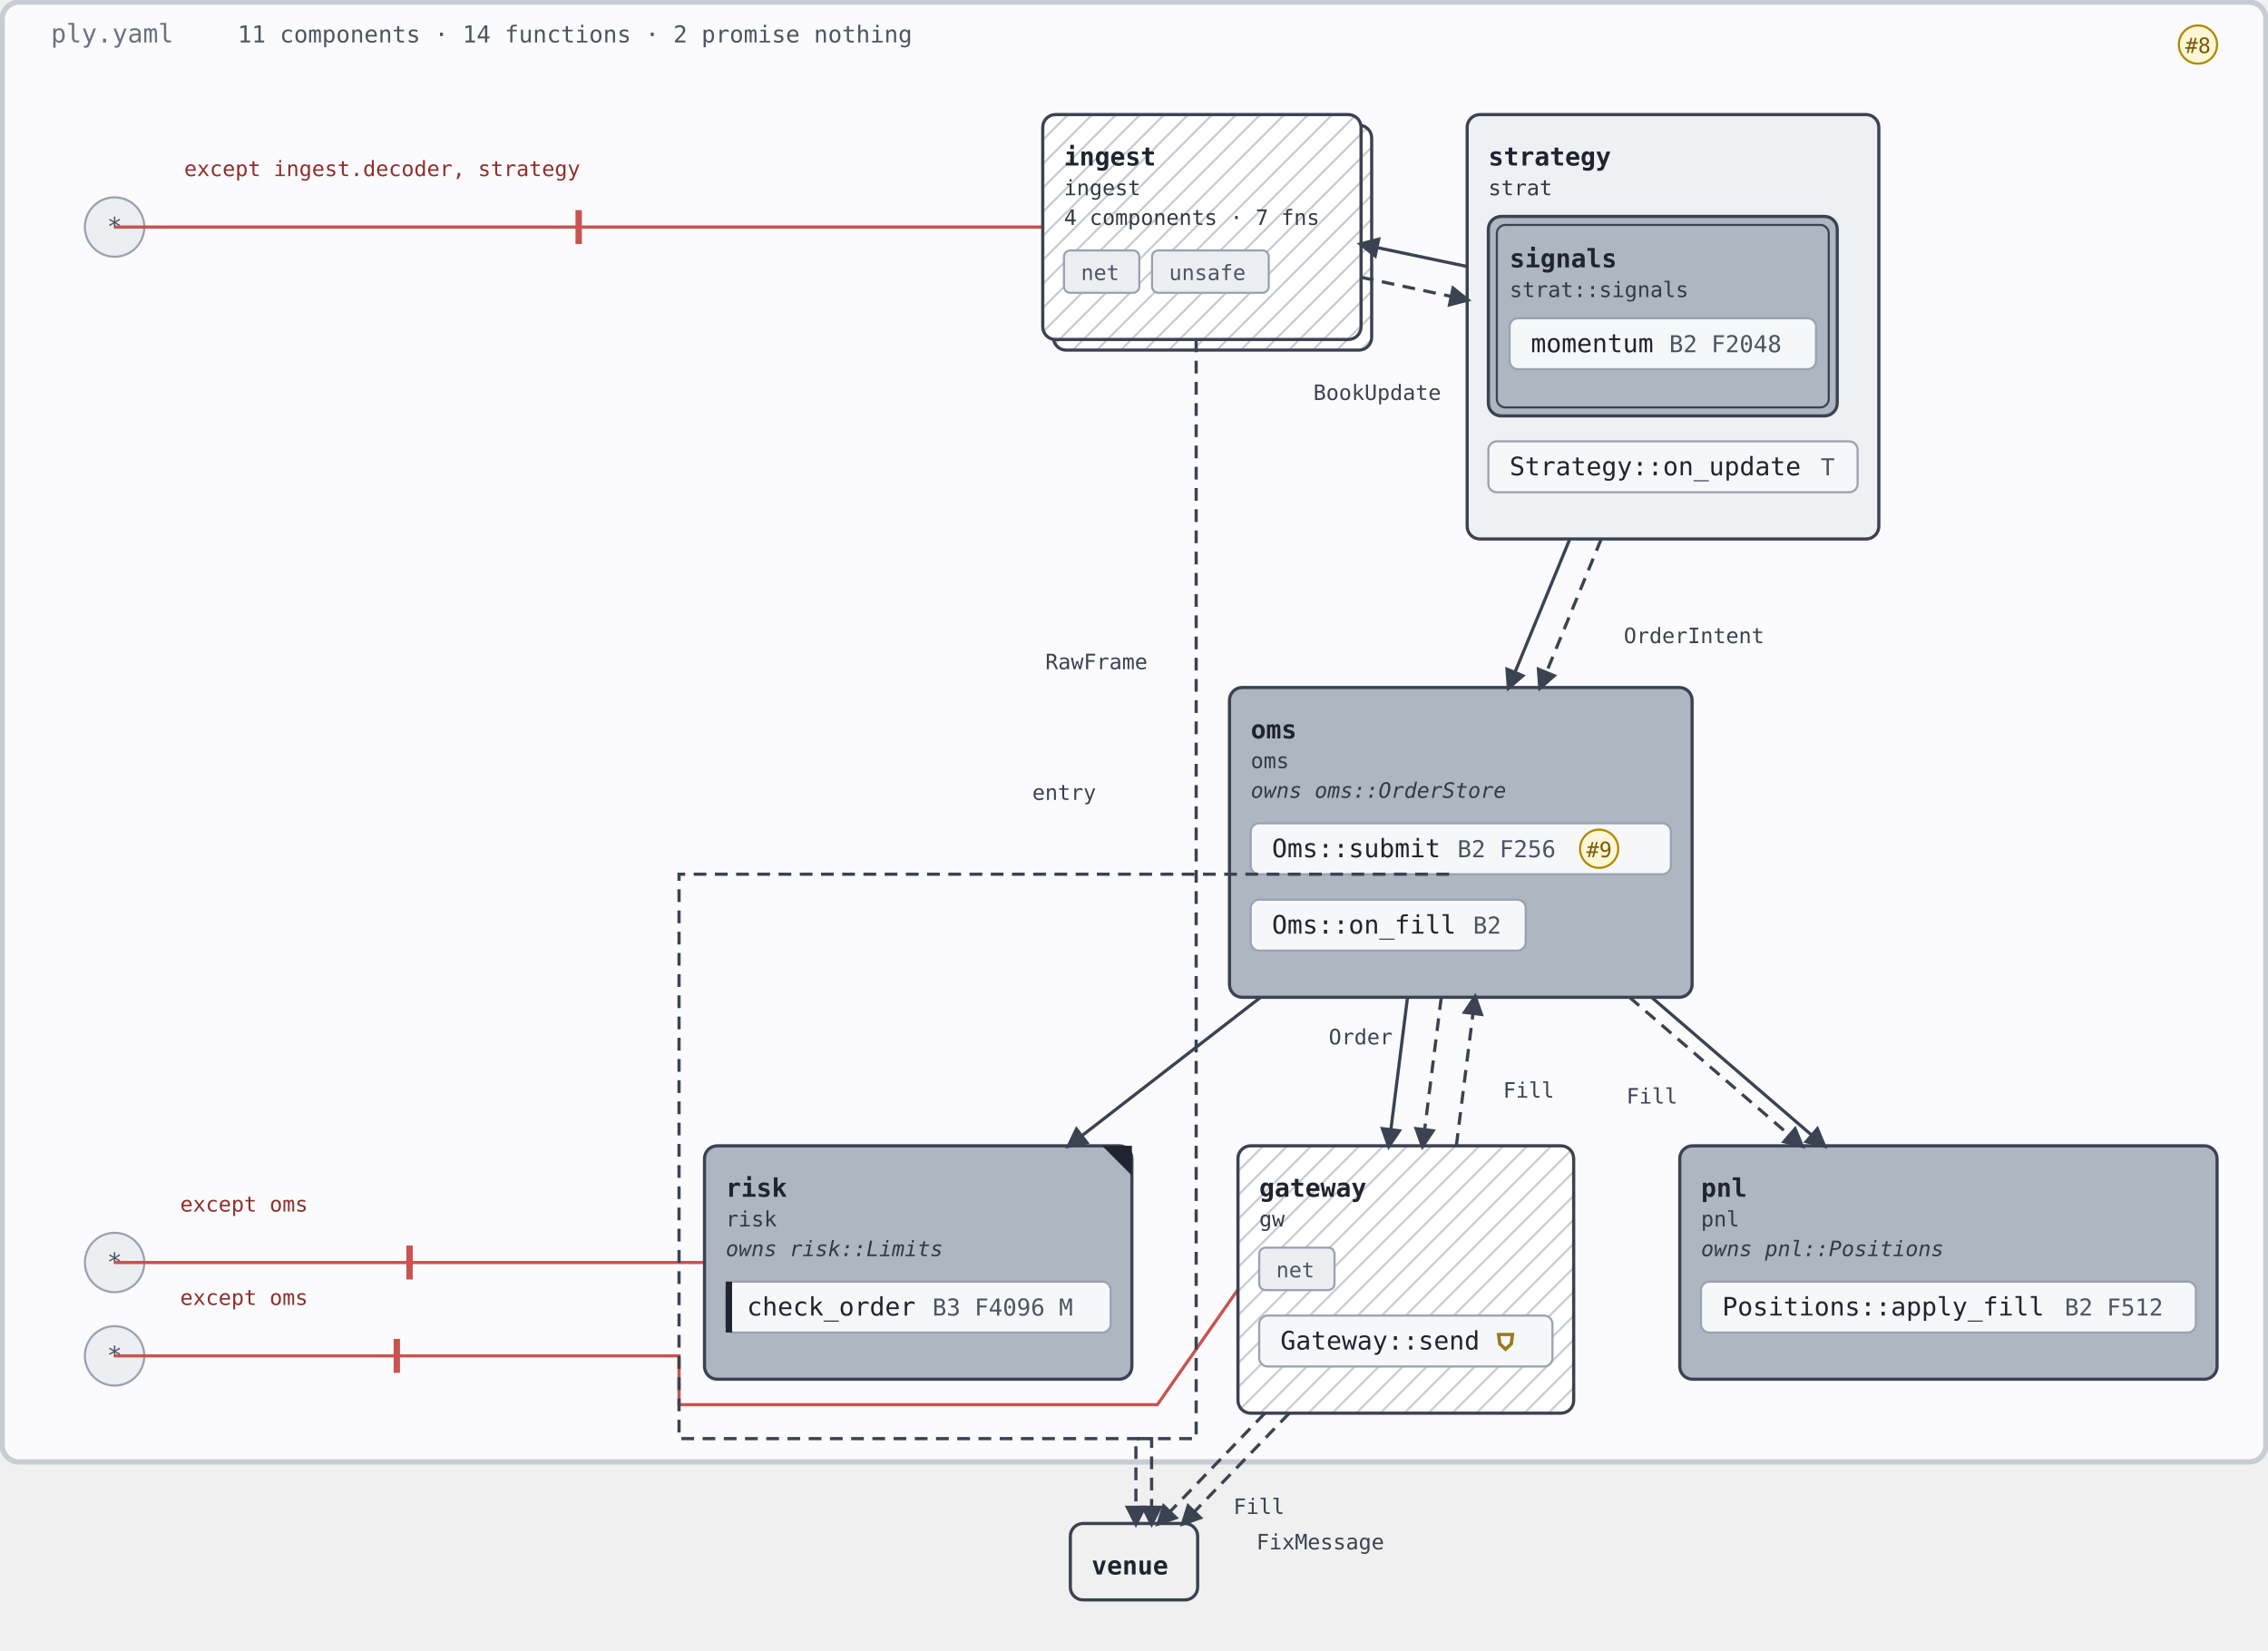
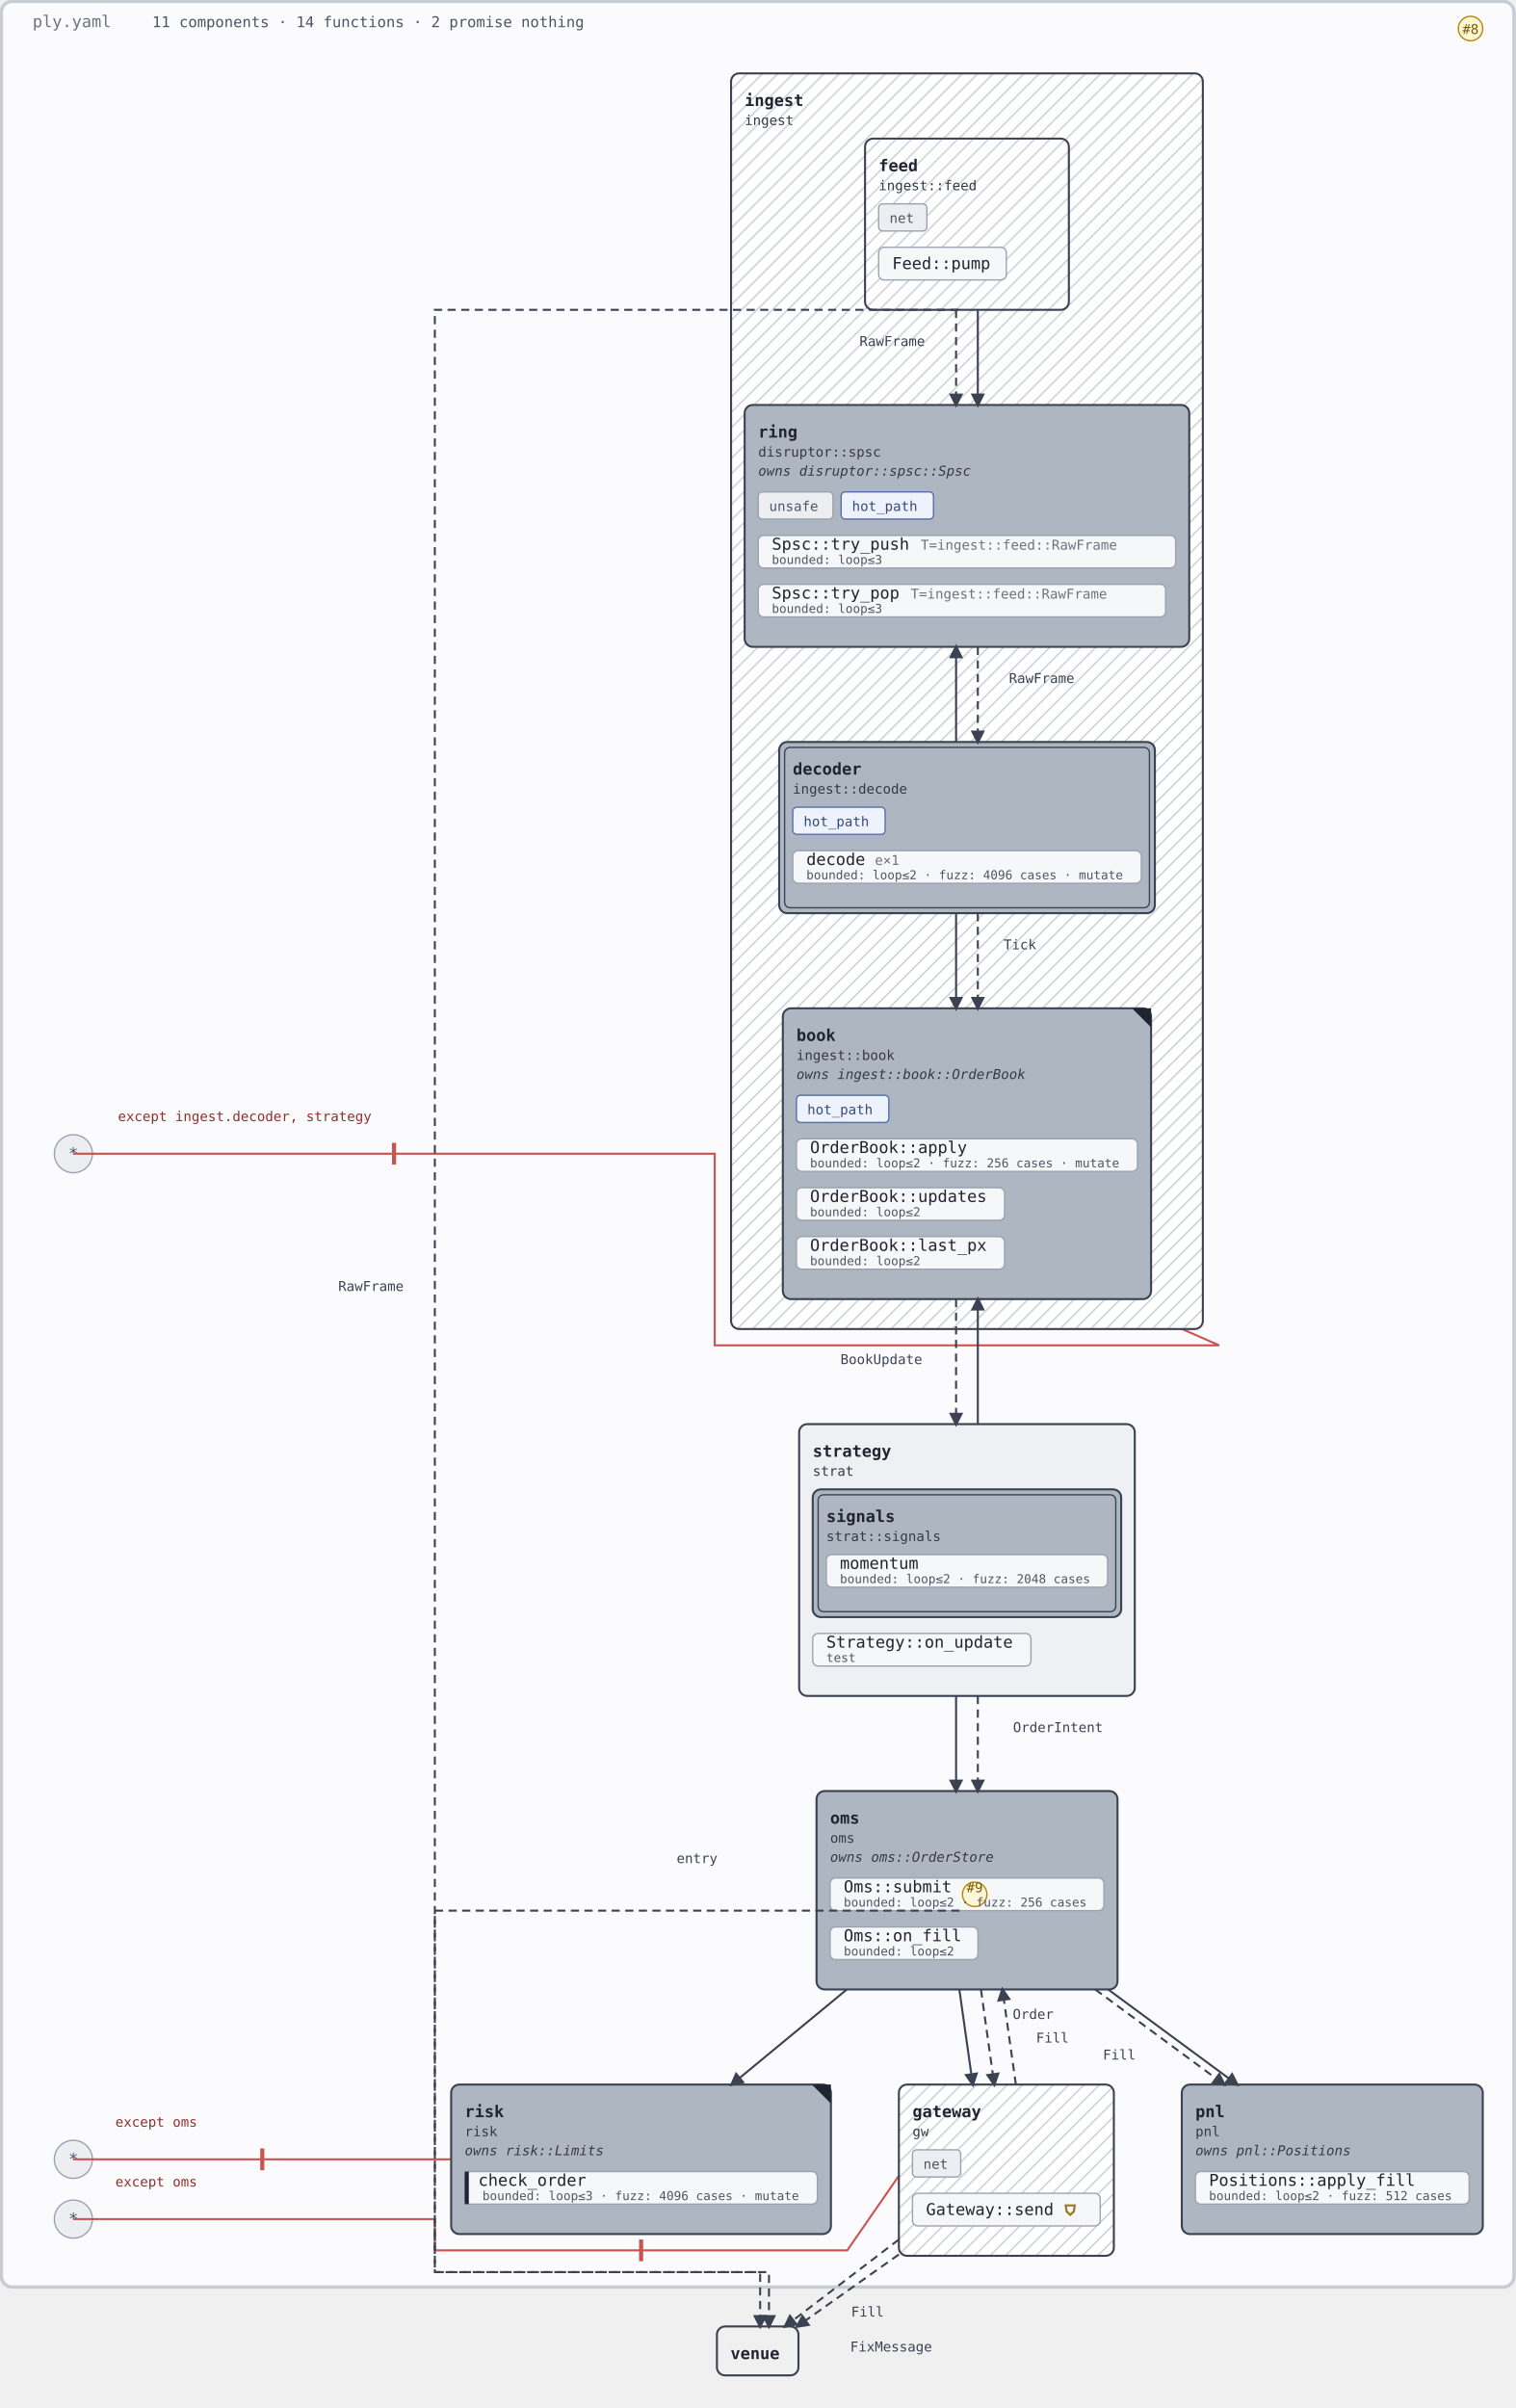
- <svg xmlns="http://www.w3.org/2000/svg" width="1068.8" height="778.0" viewBox="0 0 1068.8 778.0" font-family="monospace" font-size="12">
-   <style>.workspace-frame{fill:#fbfbfd;stroke:#c8ccd4;stroke-width:2.5}.workspace-title{fill:#6b7280}.verdict-strip-text{fill:#4b5563;font-size:11px}.component-box{stroke:#3b4252;stroke-width:1.5}.hollow-box{stroke-dasharray:6 4}.collapsed-stack{stroke:#3b4252;stroke-width:1.5}.pure-seal{fill:none;stroke:#3b4252}.strict-notch{fill:#1f2430}.component-name{fill:#1f2430;font-weight:bold}.component-anchor{fill:#333a45;font-size:10px}.component-owns{fill:#333a45;font-size:10px;font-style:italic}.ceiling-unclaimed{fill:url(#unclaimed-hatch)}.ceiling-tested{fill:#eef0f3}.ceiling-fuzzed{fill:#d2d7de}.ceiling-bounded{fill:#aeb6c2}.ceiling-proved{fill:#8792a3}.contract-mark{fill:#1f2430}.fn-clause{font:11px ui-monospace,SFMono-Regular,Menlo,monospace;fill:#3c4658}.cap-badge rect{fill:#eceef2;stroke:#9aa2b1}.cap-badge text{fill:#4b5563;font-size:10px}.profile-tag rect{fill:#eef2fb;stroke:#5570a8}.profile-tag text{fill:#334b78;font-size:10px}.fn-chip-box{fill:#f6f7f9;stroke:#9aa2b1}.fn-chip-box-synth{fill:#ecdff5;stroke:#9aa2b1}.fn-name{fill:#1f2430}.fn-checks{fill:#4b5563;font-size:11px}.fn-check-with{fill:#6b7280;font-size:10px}.fn-examples{fill:#6b7280;font-size:10px}.fn-shield{fill:none;stroke:#9a7a1f;font-size:13px}.unresolved-pin circle,.registry-pin circle{fill:#fff6d8;stroke:#b08900}.pin-label{fill:#7a5c00;font-size:10px;text-anchor:middle}.edge-line{fill:none;stroke:#3b4252;stroke-width:1.5}.edge-label{fill:#3b4252;font-size:10px;text-anchor:middle}.deny-line{fill:none;stroke:#c9534f;stroke-width:1.5}.deny-bar{stroke:#c9534f;stroke-width:3}.deny-except{fill:#8f2f2c;font-size:10px;text-anchor:middle}.any-node circle{fill:#eceef2;stroke:#9aa2b1}.any-label{fill:#4b5563;text-anchor:middle}.external-box{fill:none;stroke:#3b4252;stroke-width:1.5}#arrow path{fill:#3b4252}@media (prefers-color-scheme: dark){.workspace-frame{fill:#15171c;stroke:#333947}.workspace-title{fill:#8b93a1}.verdict-strip-text{fill:#a3abb9}.component-box,.collapsed-stack,.external-box{stroke:#8891a3}.component-name{fill:#e6e9ef}.component-anchor,.component-owns{fill:#98a0ae}.ceiling-unclaimed{fill:url(#unclaimed-hatch-dark)}.ceiling-tested{fill:#242832}.ceiling-fuzzed{fill:#333947}.ceiling-bounded{fill:#464e60}.ceiling-proved{fill:#5b6479}.contract-mark{fill:#c8cede}.fn-clause{fill:#aab3c4}.cap-badge rect{fill:#252a35;stroke:#6d7686}.cap-badge text{fill:#b6bdca}.profile-tag rect{fill:#1d2532;stroke:#5570a8}.profile-tag text{fill:#9fb6dd}.fn-chip-box{fill:#1c1f27;stroke:#6d7686}.fn-chip-box-synth{fill:#2a2033;stroke:#6d7686}.fn-name{fill:#e6e9ef}.fn-checks{fill:#a3abb9}.fn-check-with,.fn-examples{fill:#8b93a1}.pure-seal,.strict-notch{fill:#c8cede}.pure-seal{fill:none;stroke:#c8cede}.edge-line{stroke:#98a0ae}.edge-label{fill:#a3abb9}.deny-line,.deny-bar{stroke:#e8524b}.deny-except{fill:#e8524b}.any-node circle{fill:#252a35;stroke:#6d7686}.any-label{fill:#a3abb9}.unresolved-pin circle,.registry-pin circle{fill:#2e2814;stroke:#d4a72c}.pin-label{fill:#e3c66b}#arrow path{fill:#98a0ae}}</style>
+ <svg xmlns="http://www.w3.org/2000/svg" width="1115.2" height="1772.0" viewBox="0 0 1115.2 1772.0" font-family="monospace" font-size="12">
+   <style>.workspace-frame{fill:#fbfbfd;stroke:#c8ccd4;stroke-width:2.5}.workspace-title{fill:#6b7280}.verdict-strip-text{fill:#4b5563;font-size:11px}.component-box{stroke:#3b4252;stroke-width:1.5}.hollow-box{stroke-dasharray:6 4}.collapsed-stack{stroke:#3b4252;stroke-width:1.5}.pure-seal{fill:none;stroke:#3b4252}.strict-notch{fill:#1f2430}.component-name{fill:#1f2430;font-weight:bold}.component-anchor{fill:#333a45;font-size:10px}.component-owns{fill:#333a45;font-size:10px;font-style:italic}.ceiling-unclaimed{fill:url(#unclaimed-hatch)}.ceiling-tested{fill:#eef0f3}.ceiling-fuzzed{fill:#d2d7de}.ceiling-bounded{fill:#aeb6c2}.ceiling-proved{fill:#8792a3}.contract-mark{fill:#1f2430}.fn-clause{font:11px ui-monospace,SFMono-Regular,Menlo,monospace;fill:#3c4658}.cap-badge rect{fill:#eceef2;stroke:#9aa2b1}.cap-badge text{fill:#4b5563;font-size:10px}.profile-tag rect{fill:#eef2fb;stroke:#5570a8}.profile-tag text{fill:#334b78;font-size:10px}.fn-chip-box{fill:#f6f7f9;stroke:#9aa2b1}.fn-chip-box-synth{fill:#ecdff5;stroke:#9aa2b1}.fn-name{fill:#1f2430}.fn-checks{fill:#4b5563;font-size:9px}.fn-check-with{fill:#6b7280;font-size:10px}.fn-examples{fill:#6b7280;font-size:10px}.fn-shield{fill:none;stroke:#9a7a1f;font-size:13px}.unresolved-pin circle,.registry-pin circle{fill:#fff6d8;stroke:#b08900}.pin-label{fill:#7a5c00;font-size:10px;text-anchor:middle}.edge-line{fill:none;stroke:#3b4252;stroke-width:1.5}.edge-label{fill:#3b4252;font-size:10px;text-anchor:middle}.deny-line{fill:none;stroke:#c9534f;stroke-width:1.5}.deny-bar{stroke:#c9534f;stroke-width:3}.deny-except{fill:#8f2f2c;font-size:10px;text-anchor:middle}.any-node circle{fill:#eceef2;stroke:#9aa2b1}.any-label{fill:#4b5563;text-anchor:middle}.external-box{fill:none;stroke:#3b4252;stroke-width:1.5}#arrow path{fill:#3b4252}@media (prefers-color-scheme: dark){.workspace-frame{fill:#15171c;stroke:#333947}.workspace-title{fill:#8b93a1}.verdict-strip-text{fill:#a3abb9}.component-box,.collapsed-stack,.external-box{stroke:#8891a3}.component-name{fill:#e6e9ef}.component-anchor,.component-owns{fill:#98a0ae}.ceiling-unclaimed{fill:url(#unclaimed-hatch-dark)}.ceiling-tested{fill:#242832}.ceiling-fuzzed{fill:#333947}.ceiling-bounded{fill:#464e60}.ceiling-proved{fill:#5b6479}.contract-mark{fill:#c8cede}.fn-clause{fill:#aab3c4}.cap-badge rect{fill:#252a35;stroke:#6d7686}.cap-badge text{fill:#b6bdca}.profile-tag rect{fill:#1d2532;stroke:#5570a8}.profile-tag text{fill:#9fb6dd}.fn-chip-box{fill:#1c1f27;stroke:#6d7686}.fn-chip-box-synth{fill:#2a2033;stroke:#6d7686}.fn-name{fill:#e6e9ef}.fn-checks{fill:#a3abb9}.fn-check-with,.fn-examples{fill:#8b93a1}.pure-seal,.strict-notch{fill:#c8cede}.pure-seal{fill:none;stroke:#c8cede}.edge-line{stroke:#98a0ae}.edge-label{fill:#a3abb9}.deny-line,.deny-bar{stroke:#e8524b}.deny-except{fill:#e8524b}.any-node circle{fill:#252a35;stroke:#6d7686}.any-label{fill:#a3abb9}.unresolved-pin circle,.registry-pin circle{fill:#2e2814;stroke:#d4a72c}.pin-label{fill:#e3c66b}#arrow path{fill:#98a0ae}}</style>
  <defs>
    <marker id="arrow" viewBox="0 0 10 10" refX="8" refY="5" markerWidth="7" markerHeight="7" orient="auto-start-reverse">
      <path d="M 0 0 L 10 5 L 0 10 z" />
    </marker>
    <pattern id="unclaimed-hatch" patternUnits="userSpaceOnUse" width="8" height="8" patternTransform="rotate(45)">
      <rect width="8" height="8" fill="#fff" />
      <line x1="0" y1="0" x2="0" y2="8" stroke="#c8ccd4" stroke-width="2" />
    </pattern>
    <pattern id="unclaimed-hatch-dark" patternUnits="userSpaceOnUse" width="8" height="8" patternTransform="rotate(45)">
      <rect width="8" height="8" fill="#15171c" />
      <line x1="0" y1="0" x2="0" y2="8" stroke="#4a5262" stroke-width="2" />
    </pattern>
  </defs>
-   <rect class="workspace-frame" x="1" y="1" width="1066.8" height="688.0" rx="8" />
+   <rect class="workspace-frame" x="1" y="1" width="1113.2" height="1682.0" rx="8" />
  <g>
    <text class="workspace-title" x="24.0" y="20">ply.yaml</text>
  </g>
  <g class="verdict-strip">
    <text class="verdict-strip-text" x="112.0" y="20">11 components · 14 functions · 2 promise nothing</text>
  </g>
  <g class="any-node">
-     <circle cx="54.0" cy="107.0" r="14.0" />
-     <text class="any-label" x="54.0" y="111.0">*</text>
+     <circle cx="54.0" cy="849.0" r="14.0" />
+     <text class="any-label" x="54.0" y="853.0">*</text>
  </g>
  <g class="deny-rule">
-     <path class="deny-line" d="M 54.0 107.0 L 491.4 107.0" />
-     <line class="deny-bar" x1="272.7" y1="99.0" x2="272.7" y2="115.0" />
-     <text class="deny-except" x="180.1" y="83.0">except ingest.decoder, strategy</text>
+     <path class="deny-line" d="M 54.0 849.0 L 526.0 849.0 L 526.0 990.0 L 897.2 990.0 L 576.1 849.0" />
+     <line class="deny-bar" x1="290.0" y1="841.0" x2="290.0" y2="857.0" />
+     <text class="deny-except" x="180.1" y="825.0">except ingest.decoder, strategy</text>
  </g>
  <g class="any-node">
-     <circle cx="54.0" cy="595.0" r="14.0" />
-     <text class="any-label" x="54.0" y="599.0">*</text>
+     <circle cx="54.0" cy="1589.0" r="14.0" />
+     <text class="any-label" x="54.0" y="1593.0">*</text>
  </g>
  <g class="deny-rule">
-     <path class="deny-line" d="M 54.0 595.0 L 332.0 595.0" />
-     <line class="deny-bar" x1="193.0" y1="587.0" x2="193.0" y2="603.0" />
-     <text class="deny-except" x="115.0" y="571.0">except oms</text>
+     <path class="deny-line" d="M 54.0 1589.0 L 332.0 1589.0" />
+     <line class="deny-bar" x1="193.0" y1="1581.0" x2="193.0" y2="1597.0" />
+     <text class="deny-except" x="115.0" y="1565.0">except oms</text>
  </g>
  <g class="any-node">
-     <circle cx="54.0" cy="639.0" r="14.0" />
-     <text class="any-label" x="54.0" y="643.0">*</text>
+     <circle cx="54.0" cy="1633.0" r="14.0" />
+     <text class="any-label" x="54.0" y="1637.0">*</text>
  </g>
  <g class="deny-rule">
-     <path class="deny-line" d="M 54.0 639.0 L 320.0 639.0 L 320.0 662.0 L 545.4 662.0 L 583.4 607.7" />
-     <line class="deny-bar" x1="187.0" y1="631.0" x2="187.0" y2="647.0" />
-     <text class="deny-except" x="115.0" y="615.0">except oms</text>
+     <path class="deny-line" d="M 54.0 1633.0 L 320.0 1633.0 L 320.0 1656.0 L 623.5 1656.0 L 661.5 1601.1" />
+     <line class="deny-bar" x1="471.8" y1="1648.0" x2="471.8" y2="1664.0" />
+     <text class="deny-except" x="115.0" y="1609.0">except oms</text>
  </g>
  <g class="registry-pin">
-     <circle cx="1035.8" cy="21.0" r="9.0" />
-     <text class="pin-label" x="1035.8" y="25.0">#8</text>
-   </g>
-   <g transform="translate(491.4,54.0)">
+     <circle cx="1082.2" cy="21.0" r="9.0" />
+     <text class="pin-label" x="1082.2" y="25.0">#8</text>
+   </g>
+   <g transform="translate(538.0,54.0)">
    <g class="component" data-name="ingest">
-       <rect class="collapsed-stack ceiling-unclaimed" x="5.0" y="5.0" width="150.0" height="106.0" rx="6" />
-       <rect class="component-box ceiling-unclaimed" x="0" y="0" width="150.0" height="106.0" rx="6" />
+       <rect class="component-box ceiling-unclaimed" x="0" y="0" width="347.2" height="924.0" rx="6" />
      <text class="component-name" x="10.0" y="24.0">ingest</text>
      <text class="component-anchor" x="10.0" y="38.0">ingest</text>
-       <text class="component-anchor" x="10.0" y="52.0">4 components · 7 fns</text>
-       <g class="cap-badge">
-         <rect x="10.0" y="64.0" width="35.5" height="20.0" rx="3" />
-         <text x="18.0" y="78.0">net</text>
-       </g>
-       <g class="cap-badge">
-         <rect x="51.5" y="64.0" width="55.0" height="20.0" rx="3" />
-         <text x="59.5" y="78.0">unsafe</text>
-       </g>
-     </g>
-   </g>
-   <g transform="translate(691.4,54.0)">
+       <g transform="translate(98.6,48.0)">
+         <g class="component" data-name="feed">
+           <rect class="component-box ceiling-unclaimed" x="0" y="0" width="150.0" height="126.0" rx="6" />
+           <text class="component-name" x="10.0" y="24.0">feed</text>
+           <text class="component-anchor" x="10.0" y="38.0">ingest::feed</text>
+           <g class="cap-badge">
+             <rect x="10.0" y="48.0" width="35.5" height="20.0" rx="3" />
+             <text x="18.0" y="62.0">net</text>
+           </g>
+           <g transform="translate(10.0,80.0)">
+             <g class="fn-chip" data-fn="Feed::pump">
+               <rect class="fn-chip-box" x="0" y="0" width="94.0" height="24.0" rx="4" />
+               <text class="fn-name" x="10.0" y="16.0">Feed::pump</text>
+             </g>
+           </g>
+         </g>
+       </g>
+       <g transform="translate(10.0,244.0)">
+         <g class="component" data-name="ring">
+           <rect class="component-box ceiling-bounded" x="0" y="0" width="327.2" height="178.0" rx="6" />
+           <text class="component-name" x="10.0" y="24.0">ring</text>
+           <text class="component-anchor" x="10.0" y="38.0">disruptor::spsc</text>
+           <text class="component-owns" x="10.0" y="52.0">owns disruptor::spsc::Spsc</text>
+           <g class="cap-badge">
+             <rect x="10.0" y="64.0" width="55.0" height="20.0" rx="3" />
+             <text x="18.0" y="78.0">unsafe</text>
+           </g>
+           <g class="profile-tag">
+             <rect x="71.0" y="64.0" width="68.0" height="20.0" rx="3" />
+             <text x="79.0" y="78.0">hot_path</text>
+           </g>
+           <g transform="translate(10.0,96.0)">
+             <g class="fn-chip" data-fn="Spsc::try_push">
+               <rect class="fn-chip-box" x="0" y="0" width="307.2" height="24.0" rx="4" />
+               <text class="fn-name" x="10.0" y="10.5">Spsc::try_push</text>
+               <text class="fn-check-with" x="119.6" y="10.5">T=ingest::feed::RawFrame</text>
+               <text class="fn-checks" x="10.0" y="21.0">bounded: loop≤3</text>
+             </g>
+           </g>
+           <g transform="translate(10.0,132.0)">
+             <g class="fn-chip" data-fn="Spsc::try_pop">
+               <rect class="fn-chip-box" x="0" y="0" width="299.8" height="24.0" rx="4" />
+               <text class="fn-name" x="10.0" y="10.5">Spsc::try_pop</text>
+               <text class="fn-check-with" x="112.2" y="10.5">T=ingest::feed::RawFrame</text>
+               <text class="fn-checks" x="10.0" y="21.0">bounded: loop≤3</text>
+             </g>
+           </g>
+         </g>
+       </g>
+       <g transform="translate(35.4,492.0)">
+         <g class="component" data-name="decoder">
+           <rect class="component-box ceiling-bounded" x="0" y="0" width="276.5" height="126.0" rx="6" />
+           <rect class="pure-seal" x="4" y="4" width="268.5" height="118.0" rx="4" />
+           <text class="component-name" x="10.0" y="24.0">decoder</text>
+           <text class="component-anchor" x="10.0" y="38.0">ingest::decode</text>
+           <g class="profile-tag">
+             <rect x="10.0" y="48.0" width="68.0" height="20.0" rx="3" />
+             <text x="18.0" y="62.0">hot_path</text>
+           </g>
+           <g transform="translate(10.0,80.0)">
+             <g class="fn-chip" data-fn="decode">
+               <rect class="fn-chip-box" x="0" y="0" width="256.5" height="24.0" rx="4" />
+               <text class="fn-name" x="10.0" y="10.5">decode</text>
+               <text class="fn-examples" x="60.4" y="10.5">e×1</text>
+               <text class="fn-checks" x="10.0" y="21.0">bounded: loop≤2 · fuzz: 4096 cases · mutate</text>
+             </g>
+           </g>
+         </g>
+       </g>
+       <g transform="translate(38.1,688.0)">
+         <g class="component" data-name="book">
+           <rect class="component-box ceiling-bounded" x="0" y="0" width="271.0" height="214.0" rx="6" />
+           <path class="strict-notch" d="M 257.0 0 L 271.0 0 L 271.0 14.0 Z" />
+           <text class="component-name" x="10.0" y="24.0">book</text>
+           <text class="component-anchor" x="10.0" y="38.0">ingest::book</text>
+           <text class="component-owns" x="10.0" y="52.0">owns ingest::book::OrderBook</text>
+           <g class="profile-tag">
+             <rect x="10.0" y="64.0" width="68.0" height="20.0" rx="3" />
+             <text x="18.0" y="78.0">hot_path</text>
+           </g>
+           <g transform="translate(10.0,96.0)">
+             <g class="fn-chip" data-fn="OrderBook::apply">
+               <rect class="fn-chip-box" x="0" y="0" width="251.0" height="24.0" rx="4" />
+               <text class="fn-name" x="10.0" y="10.5">OrderBook::apply</text>
+               <text class="fn-checks" x="10.0" y="21.0">bounded: loop≤2 · fuzz: 256 cases · mutate</text>
+             </g>
+           </g>
+           <g transform="translate(10.0,132.0)">
+             <g class="fn-chip" data-fn="OrderBook::updates">
+               <rect class="fn-chip-box" x="0" y="0" width="153.2" height="24.0" rx="4" />
+               <text class="fn-name" x="10.0" y="10.5">OrderBook::updates</text>
+               <text class="fn-checks" x="10.0" y="21.0">bounded: loop≤2</text>
+             </g>
+           </g>
+           <g transform="translate(10.0,168.0)">
+             <g class="fn-chip" data-fn="OrderBook::last_px">
+               <rect class="fn-chip-box" x="0" y="0" width="153.2" height="24.0" rx="4" />
+               <text class="fn-name" x="10.0" y="10.5">OrderBook::last_px</text>
+               <text class="fn-checks" x="10.0" y="21.0">bounded: loop≤2</text>
+             </g>
+           </g>
+         </g>
+       </g>
+     </g>
+   </g>
+   <g transform="translate(588.1,1048.0)">
    <g class="component" data-name="strategy">
-       <rect class="component-box ceiling-tested" x="0" y="0" width="194.0" height="200.0" rx="6" />
+       <rect class="component-box ceiling-tested" x="0" y="0" width="247.0" height="200.0" rx="6" />
      <text class="component-name" x="10.0" y="24.0">strategy</text>
      <text class="component-anchor" x="10.0" y="38.0">strat</text>
      <g transform="translate(10.0,48.0)">
        <g class="component" data-name="signals">
-           <rect class="component-box ceiling-bounded" x="0" y="0" width="164.4" height="94.0" rx="6" />
-           <rect class="pure-seal" x="4" y="4" width="156.4" height="86.0" rx="4" />
+           <rect class="component-box ceiling-bounded" x="0" y="0" width="227.0" height="94.0" rx="6" />
+           <rect class="pure-seal" x="4" y="4" width="219.0" height="86.0" rx="4" />
          <text class="component-name" x="10.0" y="24.0">signals</text>
          <text class="component-anchor" x="10.0" y="38.0">strat::signals</text>
          <g transform="translate(10.0,48.0)">
            <g class="fn-chip" data-fn="momentum">
-               <rect class="fn-chip-box" x="0" y="0" width="144.4" height="24.0" rx="4" />
-               <text class="fn-name" x="10.0" y="16.0">momentum</text>
-               <text class="fn-checks" x="75.2" y="16.0">B2 F2048</text>
+               <rect class="fn-chip-box" x="0" y="0" width="207.0" height="24.0" rx="4" />
+               <text class="fn-name" x="10.0" y="10.5">momentum</text>
+               <text class="fn-checks" x="10.0" y="21.0">bounded: loop≤2 · fuzz: 2048 cases</text>
            </g>
          </g>
        </g>
      </g>
      <g transform="translate(10.0,154.0)">
        <g class="fn-chip" data-fn="Strategy::on_update">
-           <rect class="fn-chip-box" x="0" y="0" width="174.0" height="24.0" rx="4" />
-           <text class="fn-name" x="10.0" y="16.0">Strategy::on_update</text>
-           <text class="fn-checks" x="156.6" y="16.0">T</text>
-         </g>
-       </g>
-     </g>
-   </g>
-   <g transform="translate(332.0,540.0)">
+           <rect class="fn-chip-box" x="0" y="0" width="160.6" height="24.0" rx="4" />
+           <text class="fn-name" x="10.0" y="10.5">Strategy::on_update</text>
+           <text class="fn-checks" x="10.0" y="21.0">test</text>
+         </g>
+       </g>
+     </g>
+   </g>
+   <g transform="translate(332.0,1534.0)">
    <g class="component" data-name="risk">
-       <rect class="component-box ceiling-bounded" x="0" y="0" width="201.4" height="110.0" rx="6" />
-       <path class="strict-notch" d="M 187.4 0 L 201.4 0 L 201.4 14.0 Z" />
+       <rect class="component-box ceiling-bounded" x="0" y="0" width="279.5" height="110.0" rx="6" />
+       <path class="strict-notch" d="M 265.5 0 L 279.5 0 L 279.5 14.0 Z" />
      <text class="component-name" x="10.0" y="24.0">risk</text>
      <text class="component-anchor" x="10.0" y="38.0">risk</text>
      <text class="component-owns" x="10.0" y="52.0">owns risk::Limits</text>
      <g transform="translate(10.0,64.0)">
        <g class="fn-chip" data-fn="check_order">
-           <rect class="fn-chip-box" x="0" y="0" width="181.4" height="24.0" rx="4" />
+           <rect class="fn-chip-box" x="0" y="0" width="259.5" height="24.0" rx="4" />
          <rect class="contract-mark" x="0" y="0" width="3.0" height="24.0" />
-           <text class="fn-name" x="10.0" y="16.0">check_order</text>
-           <text class="fn-checks" x="97.4" y="16.0">B3 F4096 M</text>
-         </g>
-       </g>
-     </g>
-   </g>
-   <g transform="translate(579.4,324.0)">
+           <text class="fn-name" x="10.0" y="10.5">check_order</text>
+           <text class="fn-checks" x="13.0" y="21.0">bounded: loop≤3 · fuzz: 4096 cases · mutate</text>
+         </g>
+       </g>
+     </g>
+   </g>
+   <g transform="translate(600.9,1318.0)">
    <g class="component" data-name="oms">
-       <rect class="component-box ceiling-bounded" x="0" y="0" width="218.0" height="146.0" rx="6" />
+       <rect class="component-box ceiling-bounded" x="0" y="0" width="221.5" height="146.0" rx="6" />
      <text class="component-name" x="10.0" y="24.0">oms</text>
      <text class="component-anchor" x="10.0" y="38.0">oms</text>
      <text class="component-owns" x="10.0" y="52.0">owns oms::OrderStore</text>
      <g transform="translate(10.0,64.0)">
        <g class="fn-chip" data-fn="Oms::submit">
-           <rect class="fn-chip-box" x="0" y="0" width="198.0" height="24.0" rx="4" />
-           <text class="fn-name" x="10.0" y="16.0">Oms::submit</text>
-           <text class="fn-checks" x="97.4" y="16.0">B2 F256</text>
+           <rect class="fn-chip-box" x="0" y="0" width="201.5" height="24.0" rx="4" />
+           <text class="fn-name" x="10.0" y="10.5">Oms::submit</text>
          <g class="unresolved-pin">
-             <circle cx="164.2" cy="12.0" r="9.0" />
-             <text class="pin-label" x="164.2" y="16.0">#9</text>
-           </g>
+             <circle cx="106.4" cy="12.0" r="9.0" />
+             <text class="pin-label" x="106.4" y="10.5">#9</text>
+           </g>
+           <text class="fn-checks" x="10.0" y="21.0">bounded: loop≤2 · fuzz: 256 cases</text>
        </g>
      </g>
      <g transform="translate(10.0,100.0)">
        <g class="fn-chip" data-fn="Oms::on_fill">
-           <rect class="fn-chip-box" x="0" y="0" width="129.6" height="24.0" rx="4" />
-           <text class="fn-name" x="10.0" y="16.0">Oms::on_fill</text>
-           <text class="fn-checks" x="104.8" y="16.0">B2</text>
-         </g>
-       </g>
-     </g>
-   </g>
-   <g transform="translate(583.4,540.0)">
+           <rect class="fn-chip-box" x="0" y="0" width="108.8" height="24.0" rx="4" />
+           <text class="fn-name" x="10.0" y="10.5">Oms::on_fill</text>
+           <text class="fn-checks" x="10.0" y="21.0">bounded: loop≤2</text>
+         </g>
+       </g>
+     </g>
+   </g>
+   <g transform="translate(661.5,1534.0)">
    <g class="component" data-name="gateway">
      <rect class="component-box ceiling-unclaimed" x="0" y="0" width="158.2" height="126.0" rx="6" />
      <text class="component-name" x="10.0" y="24.0">gateway</text>
      <text class="component-anchor" x="10.0" y="38.0">gw</text>
      <g class="cap-badge">
        <rect x="10.0" y="48.0" width="35.5" height="20.0" rx="3" />
        <text x="18.0" y="62.0">net</text>
      </g>
      <g transform="translate(10.0,80.0)">
        <g class="fn-chip" data-fn="Gateway::send">
          <rect class="fn-chip-box" x="0" y="0" width="138.2" height="24.0" rx="4" />
          <text class="fn-name" x="10.0" y="16.0">Gateway::send</text>
          <g class="fn-shield">
            <text x="112.2" y="16.0">⛉</text>
          </g>
        </g>
      </g>
    </g>
  </g>
-   <g transform="translate(791.6,540.0)">
+   <g transform="translate(869.7,1534.0)">
    <g class="component" data-name="pnl">
-       <rect class="component-box ceiling-bounded" x="0" y="0" width="253.2" height="110.0" rx="6" />
+       <rect class="component-box ceiling-bounded" x="0" y="0" width="221.5" height="110.0" rx="6" />
      <text class="component-name" x="10.0" y="24.0">pnl</text>
      <text class="component-anchor" x="10.0" y="38.0">pnl</text>
      <text class="component-owns" x="10.0" y="52.0">owns pnl::Positions</text>
      <g transform="translate(10.0,64.0)">
        <g class="fn-chip" data-fn="Positions::apply_fill">
-           <rect class="fn-chip-box" x="0" y="0" width="233.2" height="24.0" rx="4" />
-           <text class="fn-name" x="10.0" y="16.0">Positions::apply_fill</text>
-           <text class="fn-checks" x="171.4" y="16.0">B2 F512</text>
-         </g>
-       </g>
-     </g>
-   </g>
-   <g class="edge-call">
-     <path class="edge-line" d="M 691.4 125.6 L 641.4 115.1" marker-end="url(#arrow)" />
-   </g>
-   <g class="edge-call">
-     <path class="edge-line" d="M 739.8 254.0 L 711.0 324.0" marker-end="url(#arrow)" />
-   </g>
-   <g class="edge-call">
-     <path class="edge-line" d="M 594.1 470.0 L 503.7 540.0" marker-end="url(#arrow)" />
-   </g>
-   <g class="edge-call">
-     <path class="edge-line" d="M 663.3 470.0 L 654.5 540.0" marker-end="url(#arrow)" />
-   </g>
-   <g class="edge-call">
-     <path class="edge-line" d="M 778.3 470.0 L 859.6 540.0" marker-end="url(#arrow)" />
-   </g>
-   <g class="edge-flow">
-     <path class="edge-line" stroke-dasharray="6 4" d="M 641.4 130.7 L 691.4 141.3" marker-end="url(#arrow)" />
-     <text class="edge-label" x="649.0" y="188.5">BookUpdate</text>
-   </g>
-   <g class="edge-flow">
-     <path class="edge-line" stroke-dasharray="6 4" d="M 754.6 254.0 L 725.8 324.0" marker-end="url(#arrow)" />
-     <text class="edge-label" x="798.3" y="303.1">OrderIntent</text>
-   </g>
-   <g class="edge-flow">
-     <path class="edge-line" stroke-dasharray="6 4" d="M 679.2 470.0 L 670.4 540.0" marker-end="url(#arrow)" />
-     <text class="edge-label" x="641.2" y="492.2">Order</text>
-   </g>
-   <g class="edge-flow">
-     <path class="edge-line" stroke-dasharray="6 4" d="M 686.3 540.0 L 695.1 470.0" marker-end="url(#arrow)" />
-     <text class="edge-label" x="720.4" y="517.3">Fill</text>
-   </g>
-   <g class="edge-flow">
-     <path class="edge-line" stroke-dasharray="6 4" d="M 767.9 470.0 L 849.1 540.0" marker-end="url(#arrow)" />
-     <text class="edge-label" x="778.5" y="520.1">Fill</text>
-   </g>
-   <g class="edge-flow">
-     <path class="edge-line" stroke-dasharray="6 4" d="M 607.6 666.0 L 557.5 718.0" marker-end="url(#arrow)" />
-     <text class="edge-label" x="622.2" y="730.2">FixMessage</text>
-   </g>
-   <g class="edge-flow">
-     <path class="edge-line" stroke-dasharray="6 4" d="M 596.1 666.0 L 546.0 718.0" marker-end="url(#arrow)" />
-     <text class="edge-label" x="593.3" y="713.5">Fill</text>
-   </g>
-   <g class="edge-flow">
-     <path class="edge-line" stroke-dasharray="6 4" d="M 563.7 160.0 L 563.7 678.0 L 535.3 678.0 L 535.3 718.0" marker-end="url(#arrow)" />
-     <text class="edge-label" x="516.7" y="315.4">RawFrame</text>
+           <rect class="fn-chip-box" x="0" y="0" width="201.5" height="24.0" rx="4" />
+           <text class="fn-name" x="10.0" y="10.5">Positions::apply_fill</text>
+           <text class="fn-checks" x="10.0" y="21.0">bounded: loop≤2 · fuzz: 512 cases</text>
+         </g>
+       </g>
+     </g>
+   </g>
+   <g class="edge-call">
+     <path class="edge-line" d="M 719.6 228.0 L 719.6 298.0" marker-end="url(#arrow)" />
+   </g>
+   <g class="edge-call">
+     <path class="edge-line" d="M 703.6 546.0 L 703.6 476.0" marker-end="url(#arrow)" />
+   </g>
+   <g class="edge-call">
+     <path class="edge-line" d="M 703.6 672.0 L 703.6 742.0" marker-end="url(#arrow)" />
+   </g>
+   <g class="edge-flow">
+     <path class="edge-line" stroke-dasharray="6 4" d="M 703.6 228.0 L 703.6 298.0" marker-end="url(#arrow)" />
+     <text class="edge-label" x="656.6" y="254.6">RawFrame</text>
+   </g>
+   <g class="edge-flow">
+     <path class="edge-line" stroke-dasharray="6 4" d="M 719.6 476.0 L 719.6 546.0" marker-end="url(#arrow)" />
+     <text class="edge-label" x="766.6" y="502.6">RawFrame</text>
+   </g>
+   <g class="edge-flow">
+     <path class="edge-line" stroke-dasharray="6 4" d="M 719.6 672.0 L 719.6 742.0" marker-end="url(#arrow)" />
+     <text class="edge-label" x="750.6" y="698.6">Tick</text>
+   </g>
+   <g class="edge-call">
+     <path class="edge-line" d="M 719.6 1048.0 L 719.6 956.0" marker-end="url(#arrow)" />
+   </g>
+   <g class="edge-call">
+     <path class="edge-line" d="M 703.6 1248.0 L 703.6 1318.0" marker-end="url(#arrow)" />
+   </g>
+   <g class="edge-call">
+     <path class="edge-line" d="M 623.2 1464.0 L 538.4 1534.0" marker-end="url(#arrow)" />
+   </g>
+   <g class="edge-call">
+     <path class="edge-line" d="M 706.0 1464.0 L 715.9 1534.0" marker-end="url(#arrow)" />
+   </g>
+   <g class="edge-call">
+     <path class="edge-line" d="M 815.5 1464.0 L 910.5 1534.0" marker-end="url(#arrow)" />
+   </g>
+   <g class="edge-flow">
+     <path class="edge-line" stroke-dasharray="6 4" d="M 703.6 956.0 L 703.6 1048.0" marker-end="url(#arrow)" />
+     <text class="edge-label" x="648.6" y="1003.8">BookUpdate</text>
+   </g>
+   <g class="edge-flow">
+     <path class="edge-line" stroke-dasharray="6 4" d="M 719.6 1248.0 L 719.6 1318.0" marker-end="url(#arrow)" />
+     <text class="edge-label" x="778.6" y="1274.6">OrderIntent</text>
+   </g>
+   <g class="edge-flow">
+     <path class="edge-line" stroke-dasharray="6 4" d="M 721.9 1464.0 L 731.7 1534.0" marker-end="url(#arrow)" />
+     <text class="edge-label" x="760.3" y="1485.7">Order</text>
+   </g>
+   <g class="edge-flow">
+     <path class="edge-line" stroke-dasharray="6 4" d="M 747.6 1534.0 L 737.7 1464.0" marker-end="url(#arrow)" />
+     <text class="edge-label" x="774.5" y="1503.1">Fill</text>
+   </g>
+   <g class="edge-flow">
+     <path class="edge-line" stroke-dasharray="6 4" d="M 806.0 1464.0 L 901.0 1534.0" marker-end="url(#arrow)" />
+     <text class="edge-label" x="823.7" y="1515.6">Fill</text>
+   </g>
+   <g class="edge-flow">
+     <path class="edge-line" stroke-dasharray="6 4" d="M 661.5 1659.0 L 586.6 1712.0" marker-end="url(#arrow)" />
+     <text class="edge-label" x="655.8" y="1730.4">FixMessage</text>
+   </g>
+   <g class="edge-flow">
+     <path class="edge-line" stroke-dasharray="6 4" d="M 661.5 1648.0 L 577.7 1712.0" marker-end="url(#arrow)" />
+     <text class="edge-label" x="638.4" y="1704.7">Fill</text>
+   </g>
+   <g class="edge-flow">
+     <path class="edge-line" stroke-dasharray="6 4" d="M 705.4 228.0 L 320.0 228.0 L 320.0 1672.0 L 559.4 1672.0 L 559.4 1712.0" marker-end="url(#arrow)" />
+     <text class="edge-label" x="273.0" y="950.0">RawFrame</text>
  </g>
  <g class="edge-entry">
-     <path class="edge-line" stroke-dasharray="6 4" d="M 682.9 412.0 L 320.0 412.0 L 320.0 678.0 L 542.7 678.0 L 542.7 718.0" marker-end="url(#arrow)" />
-     <text class="edge-label" x="501.5" y="377.0">entry</text>
-   </g>
-   <g transform="translate(504.4,718.0)">
+     <path class="edge-line" stroke-dasharray="6 4" d="M 706.1 1406.0 L 320.0 1406.0 L 320.0 1672.0 L 565.9 1672.0 L 565.9 1712.0" marker-end="url(#arrow)" />
+     <text class="edge-label" x="513.0" y="1371.0">entry</text>
+   </g>
+   <g transform="translate(527.6,1712.0)">
    <g class="external" data-name="venue">
      <rect class="external-box" x="0" y="0" width="60.0" height="36.0" rx="6" />
      <text class="component-name" x="10.0" y="24.0">venue</text>
    </g>
  </g>
</svg>
